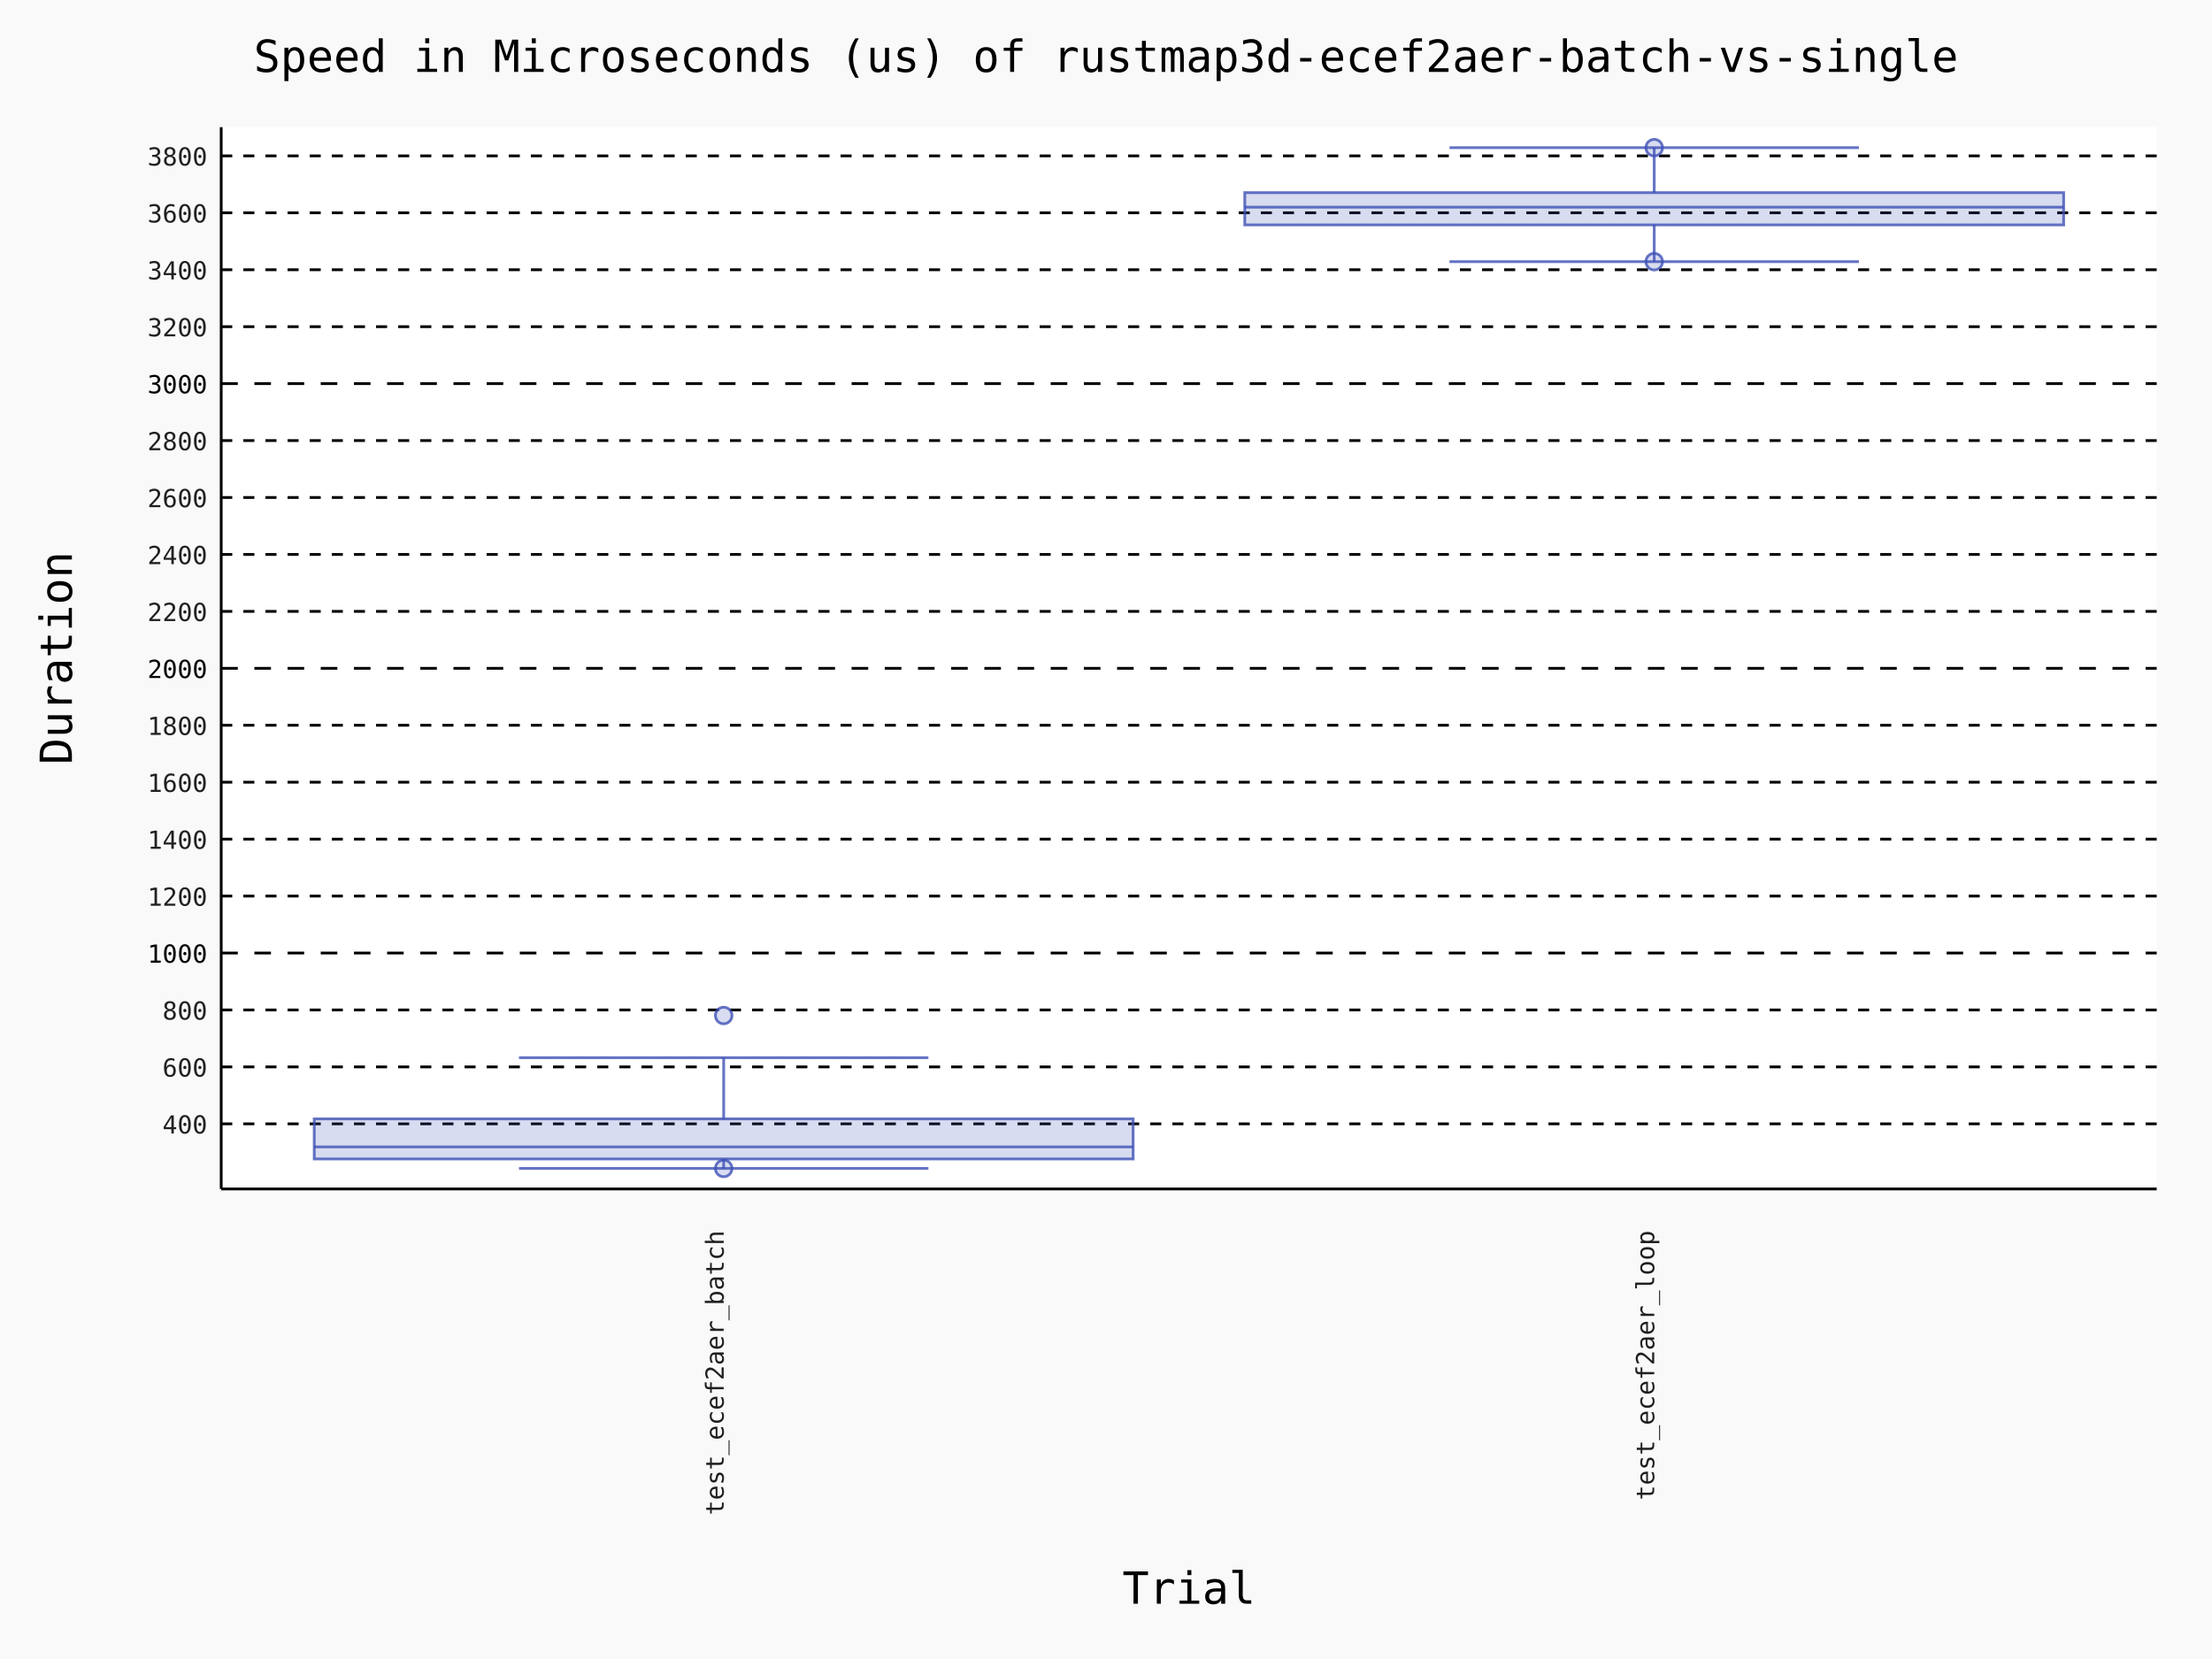
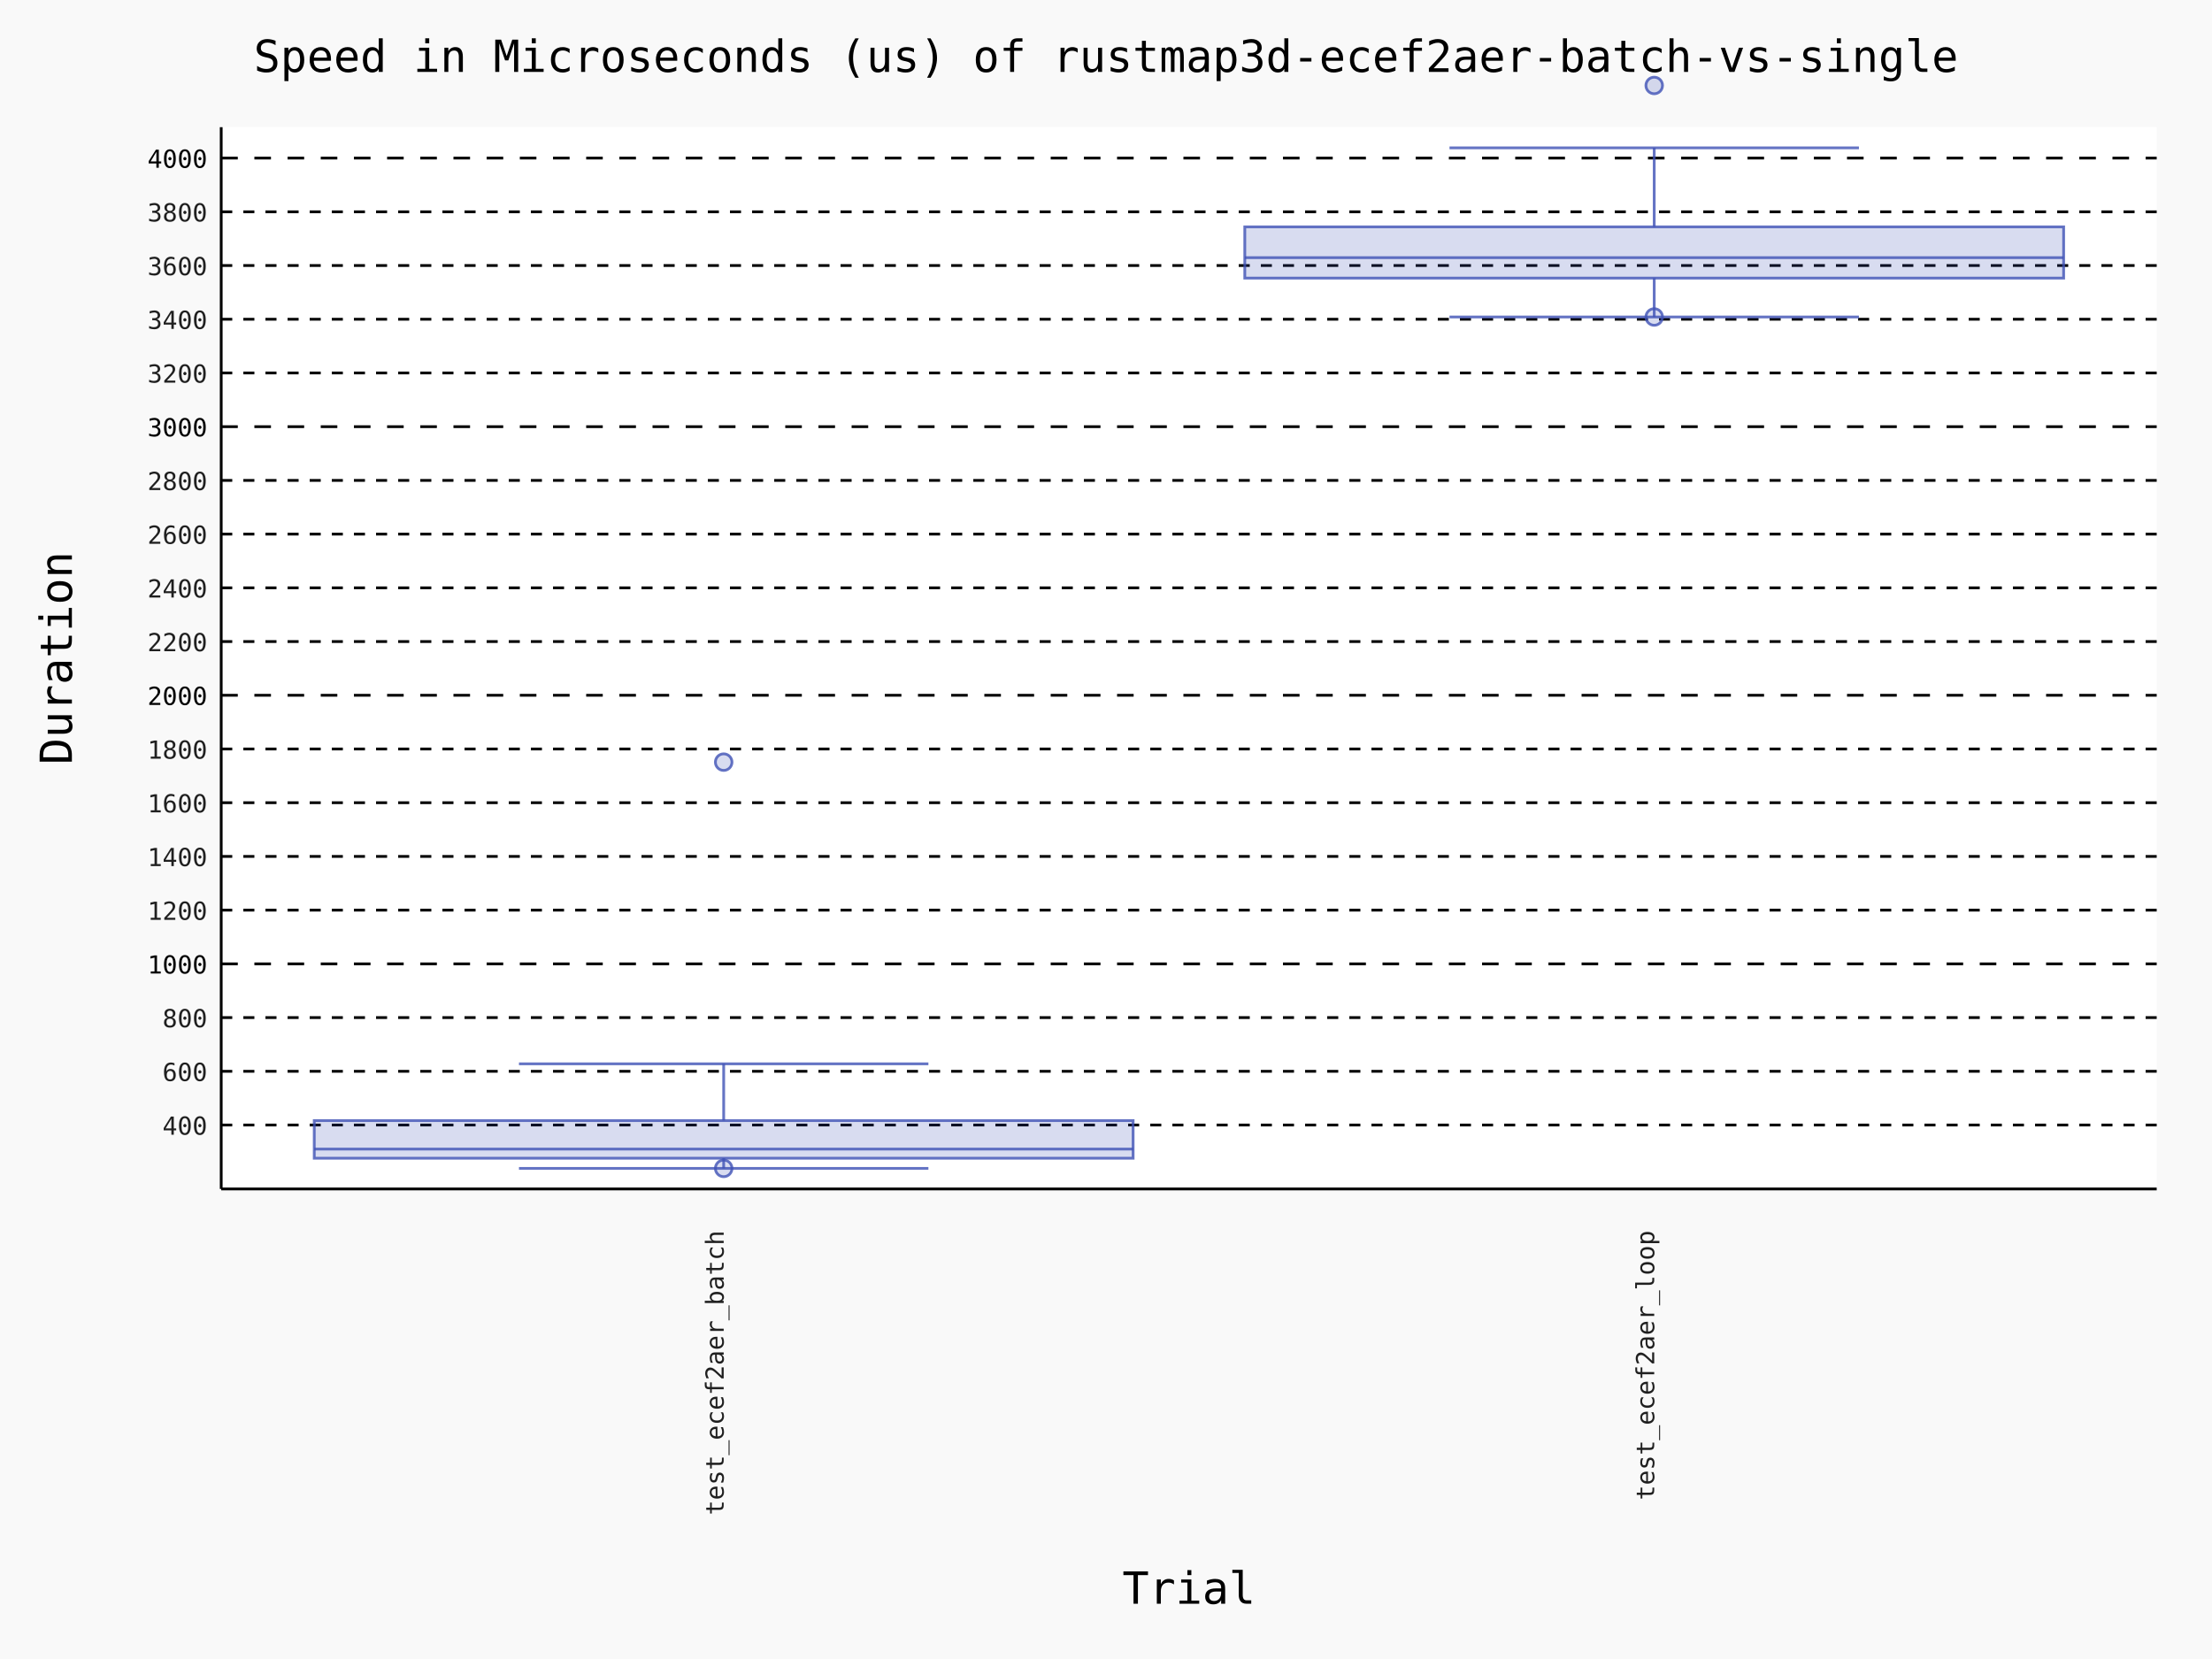
- <svg xmlns="http://www.w3.org/2000/svg" id="chart-d78681f7-6e8f-467b-8ace-72a15a4859a1" class="pygal-chart" viewBox="0 0 800 600">
+ <svg xmlns="http://www.w3.org/2000/svg" id="chart-0e824174-9a71-4d43-b865-3dbe64676d9a" class="pygal-chart" viewBox="0 0 800 600">
  <defs>
-     <style type="text/css">#chart-d78681f7-6e8f-467b-8ace-72a15a4859a1{-webkit-user-select:none;-webkit-font-smoothing:antialiased;font-family:Consolas,"Deja Vu Sans Mono","Bitstream Vera Sans Mono","Courier New",monospace}#chart-d78681f7-6e8f-467b-8ace-72a15a4859a1 .title{font-family:Consolas,"Deja Vu Sans Mono","Bitstream Vera Sans Mono","Courier New",monospace;font-size:16px}#chart-d78681f7-6e8f-467b-8ace-72a15a4859a1 .legends .legend text{font-family:Consolas,"Deja Vu Sans Mono","Bitstream Vera Sans Mono","Courier New",monospace;font-size:14px}#chart-d78681f7-6e8f-467b-8ace-72a15a4859a1 .axis text{font-family:Consolas,"Deja Vu Sans Mono","Bitstream Vera Sans Mono","Courier New",monospace;font-size:10px}#chart-d78681f7-6e8f-467b-8ace-72a15a4859a1 .axis text.major{font-family:Consolas,"Deja Vu Sans Mono","Bitstream Vera Sans Mono","Courier New",monospace;font-size:10px}#chart-d78681f7-6e8f-467b-8ace-72a15a4859a1 .text-overlay text.value{font-family:Consolas,"Deja Vu Sans Mono","Bitstream Vera Sans Mono","Courier New",monospace;font-size:16px}#chart-d78681f7-6e8f-467b-8ace-72a15a4859a1 .text-overlay text.label{font-family:Consolas,"Deja Vu Sans Mono","Bitstream Vera Sans Mono","Courier New",monospace;font-size:10px}#chart-d78681f7-6e8f-467b-8ace-72a15a4859a1 .tooltip{font-family:Consolas,"Deja Vu Sans Mono","Bitstream Vera Sans Mono","Courier New",monospace;font-size:14px}#chart-d78681f7-6e8f-467b-8ace-72a15a4859a1 text.no_data{font-family:Consolas,"Deja Vu Sans Mono","Bitstream Vera Sans Mono","Courier New",monospace;font-size:64px}
- #chart-d78681f7-6e8f-467b-8ace-72a15a4859a1{background-color:rgba(249,249,249,1)}#chart-d78681f7-6e8f-467b-8ace-72a15a4859a1 path,#chart-d78681f7-6e8f-467b-8ace-72a15a4859a1 line,#chart-d78681f7-6e8f-467b-8ace-72a15a4859a1 rect,#chart-d78681f7-6e8f-467b-8ace-72a15a4859a1 circle{-webkit-transition:150ms;-moz-transition:150ms;transition:150ms}#chart-d78681f7-6e8f-467b-8ace-72a15a4859a1 .graph &gt; .background{fill:rgba(249,249,249,1)}#chart-d78681f7-6e8f-467b-8ace-72a15a4859a1 .plot &gt; .background{fill:rgba(255,255,255,1)}#chart-d78681f7-6e8f-467b-8ace-72a15a4859a1 .graph{fill:rgba(0,0,0,.87)}#chart-d78681f7-6e8f-467b-8ace-72a15a4859a1 text.no_data{fill:rgba(0,0,0,1)}#chart-d78681f7-6e8f-467b-8ace-72a15a4859a1 .title{fill:rgba(0,0,0,1)}#chart-d78681f7-6e8f-467b-8ace-72a15a4859a1 .legends .legend text{fill:rgba(0,0,0,.87)}#chart-d78681f7-6e8f-467b-8ace-72a15a4859a1 .legends .legend:hover text{fill:rgba(0,0,0,1)}#chart-d78681f7-6e8f-467b-8ace-72a15a4859a1 .axis .line{stroke:rgba(0,0,0,1)}#chart-d78681f7-6e8f-467b-8ace-72a15a4859a1 .axis .guide.line{stroke:rgba(0,0,0,.54)}#chart-d78681f7-6e8f-467b-8ace-72a15a4859a1 .axis .major.line{stroke:rgba(0,0,0,.87)}#chart-d78681f7-6e8f-467b-8ace-72a15a4859a1 .axis text.major{fill:rgba(0,0,0,1)}#chart-d78681f7-6e8f-467b-8ace-72a15a4859a1 .axis.y .guides:hover .guide.line,#chart-d78681f7-6e8f-467b-8ace-72a15a4859a1 .line-graph .axis.x .guides:hover .guide.line,#chart-d78681f7-6e8f-467b-8ace-72a15a4859a1 .stackedline-graph .axis.x .guides:hover .guide.line,#chart-d78681f7-6e8f-467b-8ace-72a15a4859a1 .xy-graph .axis.x .guides:hover .guide.line{stroke:rgba(0,0,0,1)}#chart-d78681f7-6e8f-467b-8ace-72a15a4859a1 .axis .guides:hover text{fill:rgba(0,0,0,1)}#chart-d78681f7-6e8f-467b-8ace-72a15a4859a1 .reactive{fill-opacity:.7;stroke-opacity:.8;stroke-width:1}#chart-d78681f7-6e8f-467b-8ace-72a15a4859a1 .ci{stroke:rgba(0,0,0,.87)}#chart-d78681f7-6e8f-467b-8ace-72a15a4859a1 .reactive.active,#chart-d78681f7-6e8f-467b-8ace-72a15a4859a1 .active .reactive{fill-opacity:.8;stroke-opacity:.9;stroke-width:4}#chart-d78681f7-6e8f-467b-8ace-72a15a4859a1 .ci .reactive.active{stroke-width:1.5}#chart-d78681f7-6e8f-467b-8ace-72a15a4859a1 .series text{fill:rgba(0,0,0,1)}#chart-d78681f7-6e8f-467b-8ace-72a15a4859a1 .tooltip rect{fill:rgba(255,255,255,1);stroke:rgba(0,0,0,1);-webkit-transition:opacity 150ms;-moz-transition:opacity 150ms;transition:opacity 150ms}#chart-d78681f7-6e8f-467b-8ace-72a15a4859a1 .tooltip .label{fill:rgba(0,0,0,.87)}#chart-d78681f7-6e8f-467b-8ace-72a15a4859a1 .tooltip .label{fill:rgba(0,0,0,.87)}#chart-d78681f7-6e8f-467b-8ace-72a15a4859a1 .tooltip .legend{font-size:.8em;fill:rgba(0,0,0,.54)}#chart-d78681f7-6e8f-467b-8ace-72a15a4859a1 .tooltip .x_label{font-size:.6em;fill:rgba(0,0,0,1)}#chart-d78681f7-6e8f-467b-8ace-72a15a4859a1 .tooltip .xlink{font-size:.5em;text-decoration:underline}#chart-d78681f7-6e8f-467b-8ace-72a15a4859a1 .tooltip .value{font-size:1.5em}#chart-d78681f7-6e8f-467b-8ace-72a15a4859a1 .bound{font-size:.5em}#chart-d78681f7-6e8f-467b-8ace-72a15a4859a1 .max-value{font-size:.75em;fill:rgba(0,0,0,.54)}#chart-d78681f7-6e8f-467b-8ace-72a15a4859a1 .map-element{fill:rgba(255,255,255,1);stroke:rgba(0,0,0,.54) !important}#chart-d78681f7-6e8f-467b-8ace-72a15a4859a1 .map-element .reactive{fill-opacity:inherit;stroke-opacity:inherit}#chart-d78681f7-6e8f-467b-8ace-72a15a4859a1 .color-0,#chart-d78681f7-6e8f-467b-8ace-72a15a4859a1 .color-0 a:visited{stroke:#3F51B5;fill:#3F51B5}#chart-d78681f7-6e8f-467b-8ace-72a15a4859a1 .color-1,#chart-d78681f7-6e8f-467b-8ace-72a15a4859a1 .color-1 a:visited{stroke:#3F51B5;fill:#3F51B5}#chart-d78681f7-6e8f-467b-8ace-72a15a4859a1 .text-overlay .color-0 text{fill:black}#chart-d78681f7-6e8f-467b-8ace-72a15a4859a1 .text-overlay .color-1 text{fill:black}
- #chart-d78681f7-6e8f-467b-8ace-72a15a4859a1 text.no_data{text-anchor:middle}#chart-d78681f7-6e8f-467b-8ace-72a15a4859a1 .guide.line{fill:none}#chart-d78681f7-6e8f-467b-8ace-72a15a4859a1 .centered{text-anchor:middle}#chart-d78681f7-6e8f-467b-8ace-72a15a4859a1 .title{text-anchor:middle}#chart-d78681f7-6e8f-467b-8ace-72a15a4859a1 .legends .legend text{fill-opacity:1}#chart-d78681f7-6e8f-467b-8ace-72a15a4859a1 .axis.x text{text-anchor:middle}#chart-d78681f7-6e8f-467b-8ace-72a15a4859a1 .axis.x:not(.web) text[transform]{text-anchor:start}#chart-d78681f7-6e8f-467b-8ace-72a15a4859a1 .axis.x:not(.web) text[transform].backwards{text-anchor:end}#chart-d78681f7-6e8f-467b-8ace-72a15a4859a1 .axis.y text{text-anchor:end}#chart-d78681f7-6e8f-467b-8ace-72a15a4859a1 .axis.y text[transform].backwards{text-anchor:start}#chart-d78681f7-6e8f-467b-8ace-72a15a4859a1 .axis.y2 text{text-anchor:start}#chart-d78681f7-6e8f-467b-8ace-72a15a4859a1 .axis.y2 text[transform].backwards{text-anchor:end}#chart-d78681f7-6e8f-467b-8ace-72a15a4859a1 .axis .guide.line{stroke-dasharray:4,4;stroke:black}#chart-d78681f7-6e8f-467b-8ace-72a15a4859a1 .axis .major.guide.line{stroke-dasharray:6,6;stroke:black}#chart-d78681f7-6e8f-467b-8ace-72a15a4859a1 .horizontal .axis.y .guide.line,#chart-d78681f7-6e8f-467b-8ace-72a15a4859a1 .horizontal .axis.y2 .guide.line,#chart-d78681f7-6e8f-467b-8ace-72a15a4859a1 .vertical .axis.x .guide.line{opacity:0}#chart-d78681f7-6e8f-467b-8ace-72a15a4859a1 .horizontal .axis.always_show .guide.line,#chart-d78681f7-6e8f-467b-8ace-72a15a4859a1 .vertical .axis.always_show .guide.line{opacity:1 !important}#chart-d78681f7-6e8f-467b-8ace-72a15a4859a1 .axis.y .guides:hover .guide.line,#chart-d78681f7-6e8f-467b-8ace-72a15a4859a1 .axis.y2 .guides:hover .guide.line,#chart-d78681f7-6e8f-467b-8ace-72a15a4859a1 .axis.x .guides:hover .guide.line{opacity:1}#chart-d78681f7-6e8f-467b-8ace-72a15a4859a1 .axis .guides:hover text{opacity:1}#chart-d78681f7-6e8f-467b-8ace-72a15a4859a1 .nofill{fill:none}#chart-d78681f7-6e8f-467b-8ace-72a15a4859a1 .subtle-fill{fill-opacity:.2}#chart-d78681f7-6e8f-467b-8ace-72a15a4859a1 .dot{stroke-width:1px;fill-opacity:1;stroke-opacity:1}#chart-d78681f7-6e8f-467b-8ace-72a15a4859a1 .dot.active{stroke-width:5px}#chart-d78681f7-6e8f-467b-8ace-72a15a4859a1 .dot.negative{fill:transparent}#chart-d78681f7-6e8f-467b-8ace-72a15a4859a1 text,#chart-d78681f7-6e8f-467b-8ace-72a15a4859a1 tspan{stroke:none !important}#chart-d78681f7-6e8f-467b-8ace-72a15a4859a1 .series text.active{opacity:1}#chart-d78681f7-6e8f-467b-8ace-72a15a4859a1 .tooltip rect{fill-opacity:.95;stroke-width:.5}#chart-d78681f7-6e8f-467b-8ace-72a15a4859a1 .tooltip text{fill-opacity:1}#chart-d78681f7-6e8f-467b-8ace-72a15a4859a1 .showable{visibility:hidden}#chart-d78681f7-6e8f-467b-8ace-72a15a4859a1 .showable.shown{visibility:visible}#chart-d78681f7-6e8f-467b-8ace-72a15a4859a1 .gauge-background{fill:rgba(229,229,229,1);stroke:none}#chart-d78681f7-6e8f-467b-8ace-72a15a4859a1 .bg-lines{stroke:rgba(249,249,249,1);stroke-width:2px}
+     <style type="text/css">#chart-0e824174-9a71-4d43-b865-3dbe64676d9a{-webkit-user-select:none;-webkit-font-smoothing:antialiased;font-family:Consolas,"Deja Vu Sans Mono","Bitstream Vera Sans Mono","Courier New",monospace}#chart-0e824174-9a71-4d43-b865-3dbe64676d9a .title{font-family:Consolas,"Deja Vu Sans Mono","Bitstream Vera Sans Mono","Courier New",monospace;font-size:16px}#chart-0e824174-9a71-4d43-b865-3dbe64676d9a .legends .legend text{font-family:Consolas,"Deja Vu Sans Mono","Bitstream Vera Sans Mono","Courier New",monospace;font-size:14px}#chart-0e824174-9a71-4d43-b865-3dbe64676d9a .axis text{font-family:Consolas,"Deja Vu Sans Mono","Bitstream Vera Sans Mono","Courier New",monospace;font-size:10px}#chart-0e824174-9a71-4d43-b865-3dbe64676d9a .axis text.major{font-family:Consolas,"Deja Vu Sans Mono","Bitstream Vera Sans Mono","Courier New",monospace;font-size:10px}#chart-0e824174-9a71-4d43-b865-3dbe64676d9a .text-overlay text.value{font-family:Consolas,"Deja Vu Sans Mono","Bitstream Vera Sans Mono","Courier New",monospace;font-size:16px}#chart-0e824174-9a71-4d43-b865-3dbe64676d9a .text-overlay text.label{font-family:Consolas,"Deja Vu Sans Mono","Bitstream Vera Sans Mono","Courier New",monospace;font-size:10px}#chart-0e824174-9a71-4d43-b865-3dbe64676d9a .tooltip{font-family:Consolas,"Deja Vu Sans Mono","Bitstream Vera Sans Mono","Courier New",monospace;font-size:14px}#chart-0e824174-9a71-4d43-b865-3dbe64676d9a text.no_data{font-family:Consolas,"Deja Vu Sans Mono","Bitstream Vera Sans Mono","Courier New",monospace;font-size:64px}
+ #chart-0e824174-9a71-4d43-b865-3dbe64676d9a{background-color:rgba(249,249,249,1)}#chart-0e824174-9a71-4d43-b865-3dbe64676d9a path,#chart-0e824174-9a71-4d43-b865-3dbe64676d9a line,#chart-0e824174-9a71-4d43-b865-3dbe64676d9a rect,#chart-0e824174-9a71-4d43-b865-3dbe64676d9a circle{-webkit-transition:150ms;-moz-transition:150ms;transition:150ms}#chart-0e824174-9a71-4d43-b865-3dbe64676d9a .graph &gt; .background{fill:rgba(249,249,249,1)}#chart-0e824174-9a71-4d43-b865-3dbe64676d9a .plot &gt; .background{fill:rgba(255,255,255,1)}#chart-0e824174-9a71-4d43-b865-3dbe64676d9a .graph{fill:rgba(0,0,0,.87)}#chart-0e824174-9a71-4d43-b865-3dbe64676d9a text.no_data{fill:rgba(0,0,0,1)}#chart-0e824174-9a71-4d43-b865-3dbe64676d9a .title{fill:rgba(0,0,0,1)}#chart-0e824174-9a71-4d43-b865-3dbe64676d9a .legends .legend text{fill:rgba(0,0,0,.87)}#chart-0e824174-9a71-4d43-b865-3dbe64676d9a .legends .legend:hover text{fill:rgba(0,0,0,1)}#chart-0e824174-9a71-4d43-b865-3dbe64676d9a .axis .line{stroke:rgba(0,0,0,1)}#chart-0e824174-9a71-4d43-b865-3dbe64676d9a .axis .guide.line{stroke:rgba(0,0,0,.54)}#chart-0e824174-9a71-4d43-b865-3dbe64676d9a .axis .major.line{stroke:rgba(0,0,0,.87)}#chart-0e824174-9a71-4d43-b865-3dbe64676d9a .axis text.major{fill:rgba(0,0,0,1)}#chart-0e824174-9a71-4d43-b865-3dbe64676d9a .axis.y .guides:hover .guide.line,#chart-0e824174-9a71-4d43-b865-3dbe64676d9a .line-graph .axis.x .guides:hover .guide.line,#chart-0e824174-9a71-4d43-b865-3dbe64676d9a .stackedline-graph .axis.x .guides:hover .guide.line,#chart-0e824174-9a71-4d43-b865-3dbe64676d9a .xy-graph .axis.x .guides:hover .guide.line{stroke:rgba(0,0,0,1)}#chart-0e824174-9a71-4d43-b865-3dbe64676d9a .axis .guides:hover text{fill:rgba(0,0,0,1)}#chart-0e824174-9a71-4d43-b865-3dbe64676d9a .reactive{fill-opacity:.7;stroke-opacity:.8;stroke-width:1}#chart-0e824174-9a71-4d43-b865-3dbe64676d9a .ci{stroke:rgba(0,0,0,.87)}#chart-0e824174-9a71-4d43-b865-3dbe64676d9a .reactive.active,#chart-0e824174-9a71-4d43-b865-3dbe64676d9a .active .reactive{fill-opacity:.8;stroke-opacity:.9;stroke-width:4}#chart-0e824174-9a71-4d43-b865-3dbe64676d9a .ci .reactive.active{stroke-width:1.5}#chart-0e824174-9a71-4d43-b865-3dbe64676d9a .series text{fill:rgba(0,0,0,1)}#chart-0e824174-9a71-4d43-b865-3dbe64676d9a .tooltip rect{fill:rgba(255,255,255,1);stroke:rgba(0,0,0,1);-webkit-transition:opacity 150ms;-moz-transition:opacity 150ms;transition:opacity 150ms}#chart-0e824174-9a71-4d43-b865-3dbe64676d9a .tooltip .label{fill:rgba(0,0,0,.87)}#chart-0e824174-9a71-4d43-b865-3dbe64676d9a .tooltip .label{fill:rgba(0,0,0,.87)}#chart-0e824174-9a71-4d43-b865-3dbe64676d9a .tooltip .legend{font-size:.8em;fill:rgba(0,0,0,.54)}#chart-0e824174-9a71-4d43-b865-3dbe64676d9a .tooltip .x_label{font-size:.6em;fill:rgba(0,0,0,1)}#chart-0e824174-9a71-4d43-b865-3dbe64676d9a .tooltip .xlink{font-size:.5em;text-decoration:underline}#chart-0e824174-9a71-4d43-b865-3dbe64676d9a .tooltip .value{font-size:1.5em}#chart-0e824174-9a71-4d43-b865-3dbe64676d9a .bound{font-size:.5em}#chart-0e824174-9a71-4d43-b865-3dbe64676d9a .max-value{font-size:.75em;fill:rgba(0,0,0,.54)}#chart-0e824174-9a71-4d43-b865-3dbe64676d9a .map-element{fill:rgba(255,255,255,1);stroke:rgba(0,0,0,.54) !important}#chart-0e824174-9a71-4d43-b865-3dbe64676d9a .map-element .reactive{fill-opacity:inherit;stroke-opacity:inherit}#chart-0e824174-9a71-4d43-b865-3dbe64676d9a .color-0,#chart-0e824174-9a71-4d43-b865-3dbe64676d9a .color-0 a:visited{stroke:#3F51B5;fill:#3F51B5}#chart-0e824174-9a71-4d43-b865-3dbe64676d9a .color-1,#chart-0e824174-9a71-4d43-b865-3dbe64676d9a .color-1 a:visited{stroke:#3F51B5;fill:#3F51B5}#chart-0e824174-9a71-4d43-b865-3dbe64676d9a .text-overlay .color-0 text{fill:black}#chart-0e824174-9a71-4d43-b865-3dbe64676d9a .text-overlay .color-1 text{fill:black}
+ #chart-0e824174-9a71-4d43-b865-3dbe64676d9a text.no_data{text-anchor:middle}#chart-0e824174-9a71-4d43-b865-3dbe64676d9a .guide.line{fill:none}#chart-0e824174-9a71-4d43-b865-3dbe64676d9a .centered{text-anchor:middle}#chart-0e824174-9a71-4d43-b865-3dbe64676d9a .title{text-anchor:middle}#chart-0e824174-9a71-4d43-b865-3dbe64676d9a .legends .legend text{fill-opacity:1}#chart-0e824174-9a71-4d43-b865-3dbe64676d9a .axis.x text{text-anchor:middle}#chart-0e824174-9a71-4d43-b865-3dbe64676d9a .axis.x:not(.web) text[transform]{text-anchor:start}#chart-0e824174-9a71-4d43-b865-3dbe64676d9a .axis.x:not(.web) text[transform].backwards{text-anchor:end}#chart-0e824174-9a71-4d43-b865-3dbe64676d9a .axis.y text{text-anchor:end}#chart-0e824174-9a71-4d43-b865-3dbe64676d9a .axis.y text[transform].backwards{text-anchor:start}#chart-0e824174-9a71-4d43-b865-3dbe64676d9a .axis.y2 text{text-anchor:start}#chart-0e824174-9a71-4d43-b865-3dbe64676d9a .axis.y2 text[transform].backwards{text-anchor:end}#chart-0e824174-9a71-4d43-b865-3dbe64676d9a .axis .guide.line{stroke-dasharray:4,4;stroke:black}#chart-0e824174-9a71-4d43-b865-3dbe64676d9a .axis .major.guide.line{stroke-dasharray:6,6;stroke:black}#chart-0e824174-9a71-4d43-b865-3dbe64676d9a .horizontal .axis.y .guide.line,#chart-0e824174-9a71-4d43-b865-3dbe64676d9a .horizontal .axis.y2 .guide.line,#chart-0e824174-9a71-4d43-b865-3dbe64676d9a .vertical .axis.x .guide.line{opacity:0}#chart-0e824174-9a71-4d43-b865-3dbe64676d9a .horizontal .axis.always_show .guide.line,#chart-0e824174-9a71-4d43-b865-3dbe64676d9a .vertical .axis.always_show .guide.line{opacity:1 !important}#chart-0e824174-9a71-4d43-b865-3dbe64676d9a .axis.y .guides:hover .guide.line,#chart-0e824174-9a71-4d43-b865-3dbe64676d9a .axis.y2 .guides:hover .guide.line,#chart-0e824174-9a71-4d43-b865-3dbe64676d9a .axis.x .guides:hover .guide.line{opacity:1}#chart-0e824174-9a71-4d43-b865-3dbe64676d9a .axis .guides:hover text{opacity:1}#chart-0e824174-9a71-4d43-b865-3dbe64676d9a .nofill{fill:none}#chart-0e824174-9a71-4d43-b865-3dbe64676d9a .subtle-fill{fill-opacity:.2}#chart-0e824174-9a71-4d43-b865-3dbe64676d9a .dot{stroke-width:1px;fill-opacity:1;stroke-opacity:1}#chart-0e824174-9a71-4d43-b865-3dbe64676d9a .dot.active{stroke-width:5px}#chart-0e824174-9a71-4d43-b865-3dbe64676d9a .dot.negative{fill:transparent}#chart-0e824174-9a71-4d43-b865-3dbe64676d9a text,#chart-0e824174-9a71-4d43-b865-3dbe64676d9a tspan{stroke:none !important}#chart-0e824174-9a71-4d43-b865-3dbe64676d9a .series text.active{opacity:1}#chart-0e824174-9a71-4d43-b865-3dbe64676d9a .tooltip rect{fill-opacity:.95;stroke-width:.5}#chart-0e824174-9a71-4d43-b865-3dbe64676d9a .tooltip text{fill-opacity:1}#chart-0e824174-9a71-4d43-b865-3dbe64676d9a .showable{visibility:hidden}#chart-0e824174-9a71-4d43-b865-3dbe64676d9a .showable.shown{visibility:visible}#chart-0e824174-9a71-4d43-b865-3dbe64676d9a .gauge-background{fill:rgba(229,229,229,1);stroke:none}#chart-0e824174-9a71-4d43-b865-3dbe64676d9a .bg-lines{stroke:rgba(249,249,249,1);stroke-width:2px}
.tooltip .value{font-size:1em !important}.axis text{font-size:9px !important}</style>
  </defs>
  <g class="graph custombox-graph vertical">
    <rect x="0" y="0" width="800" height="600" class="background" />
    <g transform="translate(80, 46)" class="plot">
      <rect x="0" y="0" width="700.0" height="384.0" class="background" />
      <g class="axis y always_show">
        <path d="M0 384 h700" class="line" />
        <g class="guides">
-           <path d="M0 360.45 h700" class="guide line" />
-           <text x="-5" y="363.95" class="">400</text>
+           <path d="M0 360.879 h700" class="guide line" />
+           <text x="-5" y="364.379" class="">400</text>
        </g>
        <g class="guides">
-           <path d="M0 339.857 h700" class="guide line" />
-           <text x="-5" y="343.357" class="">600</text>
+           <path d="M0 341.451 h700" class="guide line" />
+           <text x="-5" y="344.951" class="">600</text>
        </g>
        <g class="guides">
-           <path d="M0 319.264 h700" class="guide line" />
-           <text x="-5" y="322.764" class="">800</text>
+           <path d="M0 322.022 h700" class="guide line" />
+           <text x="-5" y="325.522" class="">800</text>
        </g>
        <g class="guides">
-           <path d="M0 298.671 h700" class="major guide line" />
-           <text x="-5" y="302.171" class="major">1000</text>
+           <path d="M0 302.594 h700" class="major guide line" />
+           <text x="-5" y="306.094" class="major">1000</text>
        </g>
        <g class="guides">
-           <path d="M0 278.078 h700" class="guide line" />
-           <text x="-5" y="281.578" class="">1200</text>
+           <path d="M0 283.166 h700" class="guide line" />
+           <text x="-5" y="286.666" class="">1200</text>
        </g>
        <g class="guides">
-           <path d="M0 257.485 h700" class="guide line" />
-           <text x="-5" y="260.985" class="">1400</text>
+           <path d="M0 263.738 h700" class="guide line" />
+           <text x="-5" y="267.238" class="">1400</text>
        </g>
        <g class="guides">
-           <path d="M0 236.893 h700" class="guide line" />
-           <text x="-5" y="240.393" class="">1600</text>
+           <path d="M0 244.31 h700" class="guide line" />
+           <text x="-5" y="247.81" class="">1600</text>
        </g>
        <g class="guides">
-           <path d="M0 216.3 h700" class="guide line" />
-           <text x="-5" y="219.8" class="">1800</text>
+           <path d="M0 224.882 h700" class="guide line" />
+           <text x="-5" y="228.382" class="">1800</text>
        </g>
        <g class="guides">
-           <path d="M0 195.707 h700" class="major guide line" />
-           <text x="-5" y="199.207" class="major">2000</text>
+           <path d="M0 205.454 h700" class="major guide line" />
+           <text x="-5" y="208.954" class="major">2000</text>
        </g>
        <g class="guides">
-           <path d="M0 175.114 h700" class="guide line" />
-           <text x="-5" y="178.614" class="">2200</text>
+           <path d="M0 186.026 h700" class="guide line" />
+           <text x="-5" y="189.526" class="">2200</text>
        </g>
        <g class="guides">
-           <path d="M0 154.521 h700" class="guide line" />
-           <text x="-5" y="158.021" class="">2400</text>
+           <path d="M0 166.598 h700" class="guide line" />
+           <text x="-5" y="170.098" class="">2400</text>
        </g>
        <g class="guides">
-           <path d="M0 133.928 h700" class="guide line" />
-           <text x="-5" y="137.428" class="">2600</text>
+           <path d="M0 147.17 h700" class="guide line" />
+           <text x="-5" y="150.67" class="">2600</text>
        </g>
        <g class="guides">
-           <path d="M0 113.335 h700" class="guide line" />
-           <text x="-5" y="116.835" class="">2800</text>
+           <path d="M0 127.742 h700" class="guide line" />
+           <text x="-5" y="131.242" class="">2800</text>
        </g>
        <g class="guides">
-           <path d="M0 92.742 h700" class="major guide line" />
-           <text x="-5" y="96.242" class="major">3000</text>
+           <path d="M0 108.314 h700" class="major guide line" />
+           <text x="-5" y="111.814" class="major">3000</text>
        </g>
        <g class="guides">
-           <path d="M0 72.149 h700" class="guide line" />
-           <text x="-5" y="75.649" class="">3200</text>
+           <path d="M0 88.885 h700" class="guide line" />
+           <text x="-5" y="92.385" class="">3200</text>
        </g>
        <g class="guides">
-           <path d="M0 51.556 h700" class="guide line" />
-           <text x="-5" y="55.056" class="">3400</text>
+           <path d="M0 69.457 h700" class="guide line" />
+           <text x="-5" y="72.957" class="">3400</text>
        </g>
        <g class="guides">
-           <path d="M0 30.963 h700" class="guide line" />
-           <text x="-5" y="34.463" class="">3600</text>
+           <path d="M0 50.029 h700" class="guide line" />
+           <text x="-5" y="53.529" class="">3600</text>
        </g>
        <g class="guides">
-           <path d="M0 10.371 h700" class="guide line" />
-           <text x="-5" y="13.871" class="">3800</text>
+           <path d="M0 30.601 h700" class="guide line" />
+           <text x="-5" y="34.101" class="">3800</text>
+         </g>
+         <g class="guides">
+           <path d="M0 11.173 h700" class="major guide line" />
+           <text x="-5" y="14.673" class="major">4000</text>
        </g>
      </g>
      <g class="axis x">
        <path d="M0 0 v384" class="line" />
        <g class="guides">
          <path d="M181.731 0 v384" class="guide line" />
          <text x="181.731" y="399.0" class="backwards" transform="rotate(270 181.7308 399)">test_ecef2aer_batch</text>
        </g>
        <g class="guides">
          <path d="M518.269 0 v384" class="guide line" />
          <text x="518.269" y="399.0" class="backwards" transform="rotate(270 518.2692 399)">test_ecef2aer_loop</text>
        </g>
      </g>
      <g class="series serie-0 color-0">
        <g class="boxes">
          <g class="box">
-             <path stroke-width="3" d="M107.692 376.577 L255.769 376.577" class="reactive tooltip-trigger" />
-             <path stroke-width="3" d="M33.654 368.79 L329.808 368.79" class="reactive tooltip-trigger" />
-             <path stroke-width="3" d="M107.692 336.528 L255.769 336.528" class="reactive tooltip-trigger" />
-             <path stroke-width="2" d="M181.731 376.577 L181.731 373.153" class="reactive tooltip-trigger" />
-             <path stroke-width="2" d="M181.731 336.528 L181.731 358.662" class="reactive tooltip-trigger" />
-             <rect x="33.654" y="358.662" height="14.491" width="296.154" class="subtle-fill reactive tooltip-trigger" />
-             <circle cx="181.731" cy="376.577" r="3" class="subtle-fill reactive tooltip-trigger" />
-             <circle cx="181.731" cy="321.276" r="3" class="subtle-fill reactive tooltip-trigger" />
+             <path stroke-width="3" d="M107.692 376.563 L255.769 376.563" class="reactive tooltip-trigger" />
+             <path stroke-width="3" d="M33.654 369.577 L329.808 369.577" class="reactive tooltip-trigger" />
+             <path stroke-width="3" d="M107.692 338.747 L255.769 338.747" class="reactive tooltip-trigger" />
+             <path stroke-width="2" d="M181.731 376.563 L181.731 372.89" class="reactive tooltip-trigger" />
+             <path stroke-width="2" d="M181.731 338.747 L181.731 359.274" class="reactive tooltip-trigger" />
+             <rect x="33.654" y="359.274" height="13.616" width="296.154" class="subtle-fill reactive tooltip-trigger" />
+             <circle cx="181.731" cy="376.563" r="3" class="subtle-fill reactive tooltip-trigger" />
+             <circle cx="181.731" cy="229.634" r="3" class="subtle-fill reactive tooltip-trigger" />
          </g>
        </g>
      </g>
      <g class="series serie-1 color-1">
        <g class="boxes">
          <g class="box">
-             <path stroke-width="3" d="M444.231 48.635 L592.308 48.635" class="reactive tooltip-trigger" />
-             <path stroke-width="3" d="M370.192 28.926 L666.346 28.926" class="reactive tooltip-trigger" />
-             <path stroke-width="3" d="M444.231 7.402 L592.308 7.402" class="reactive tooltip-trigger" />
-             <path stroke-width="2" d="M518.269 48.635 L518.269 35.338" class="reactive tooltip-trigger" />
-             <path stroke-width="2" d="M518.269 7.402 L518.269 23.671" class="reactive tooltip-trigger" />
-             <rect x="370.192" y="23.671" height="11.667" width="296.154" class="subtle-fill reactive tooltip-trigger" />
-             <circle cx="518.269" cy="48.635" r="3" class="subtle-fill reactive tooltip-trigger" />
-             <circle cx="518.269" cy="7.402" r="3" class="subtle-fill reactive tooltip-trigger" />
+             <path stroke-width="3" d="M444.231 68.64 L592.308 68.64" class="reactive tooltip-trigger" />
+             <path stroke-width="3" d="M370.192 47.182 L666.346 47.182" class="reactive tooltip-trigger" />
+             <path stroke-width="3" d="M444.231 7.474 L592.308 7.474" class="reactive tooltip-trigger" />
+             <path stroke-width="2" d="M518.269 68.64 L518.269 54.583" class="reactive tooltip-trigger" />
+             <path stroke-width="2" d="M518.269 7.474 L518.269 36.045" class="reactive tooltip-trigger" />
+             <rect x="370.192" y="36.045" height="18.538" width="296.154" class="subtle-fill reactive tooltip-trigger" />
+             <circle cx="518.269" cy="68.64" r="3" class="subtle-fill reactive tooltip-trigger" />
+             <circle cx="518.269" cy="-15.087" r="3" class="subtle-fill reactive tooltip-trigger" />
          </g>
        </g>
      </g>
    </g>
    <g class="titles">
      <text x="400.0" y="26" class="title plot_title">Speed in Microseconds (us) of rustmap3d-ecef2aer-batch-vs-single</text>
      <text x="430.0" y="580.0" class="title">Trial</text>
      <text x="0" y="264.0" class="title" transform="rotate(-90 0 238)">Duration</text>
    </g>
    <g transform="translate(80, 46)" class="plot overlay">
      <g class="series serie-0 color-0" />
      <g class="series serie-1 color-1" />
    </g>
    <g transform="translate(80, 46)" class="plot text-overlay">
      <g class="series serie-0 color-0" />
      <g class="series serie-1 color-1" />
    </g>
    <g transform="translate(80, 46)" class="plot tooltip-overlay">
      <g transform="translate(0 0)" style="opacity: 0" class="tooltip">
        <rect rx="0" ry="0" width="0" height="0" class="tooltip-box" />
        <g class="text" />
      </g>
    </g>
  </g>
</svg>
